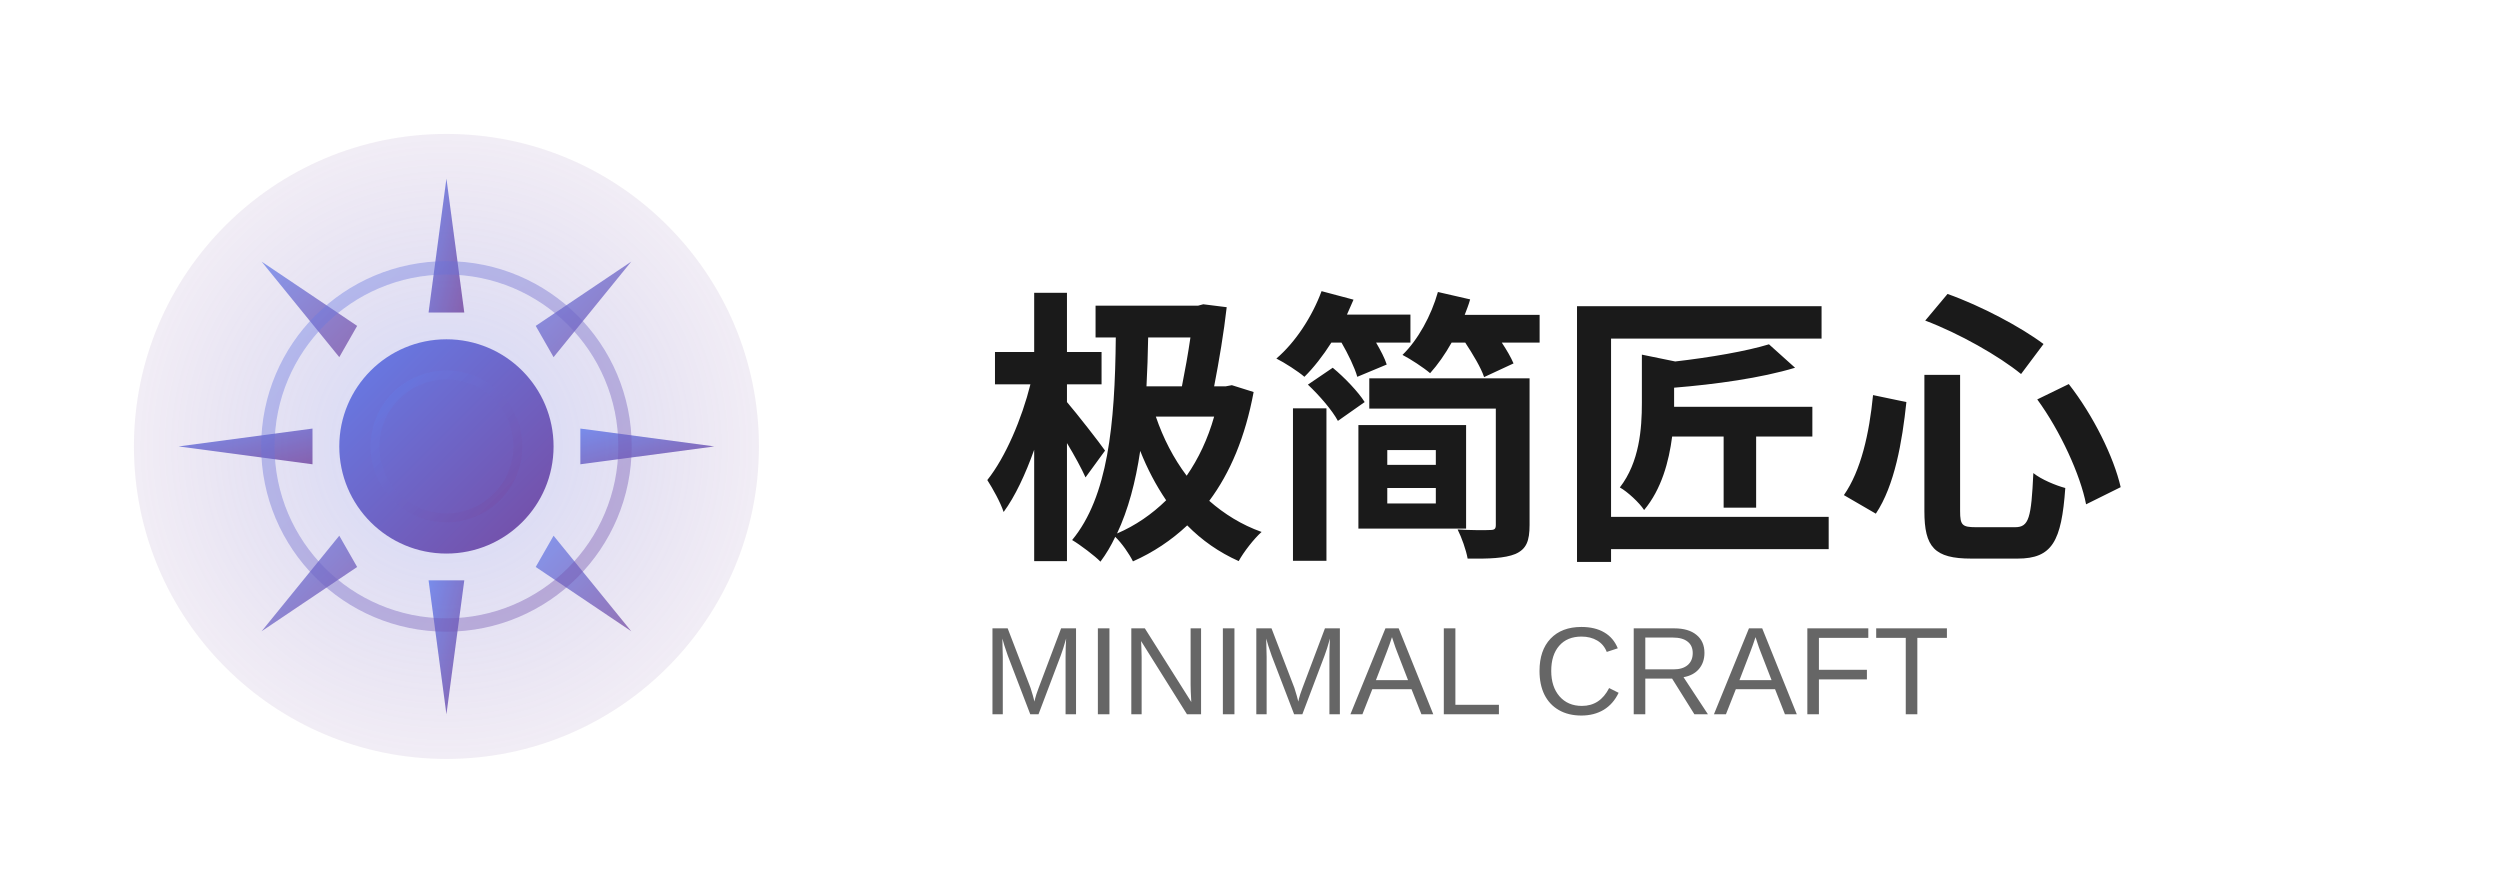
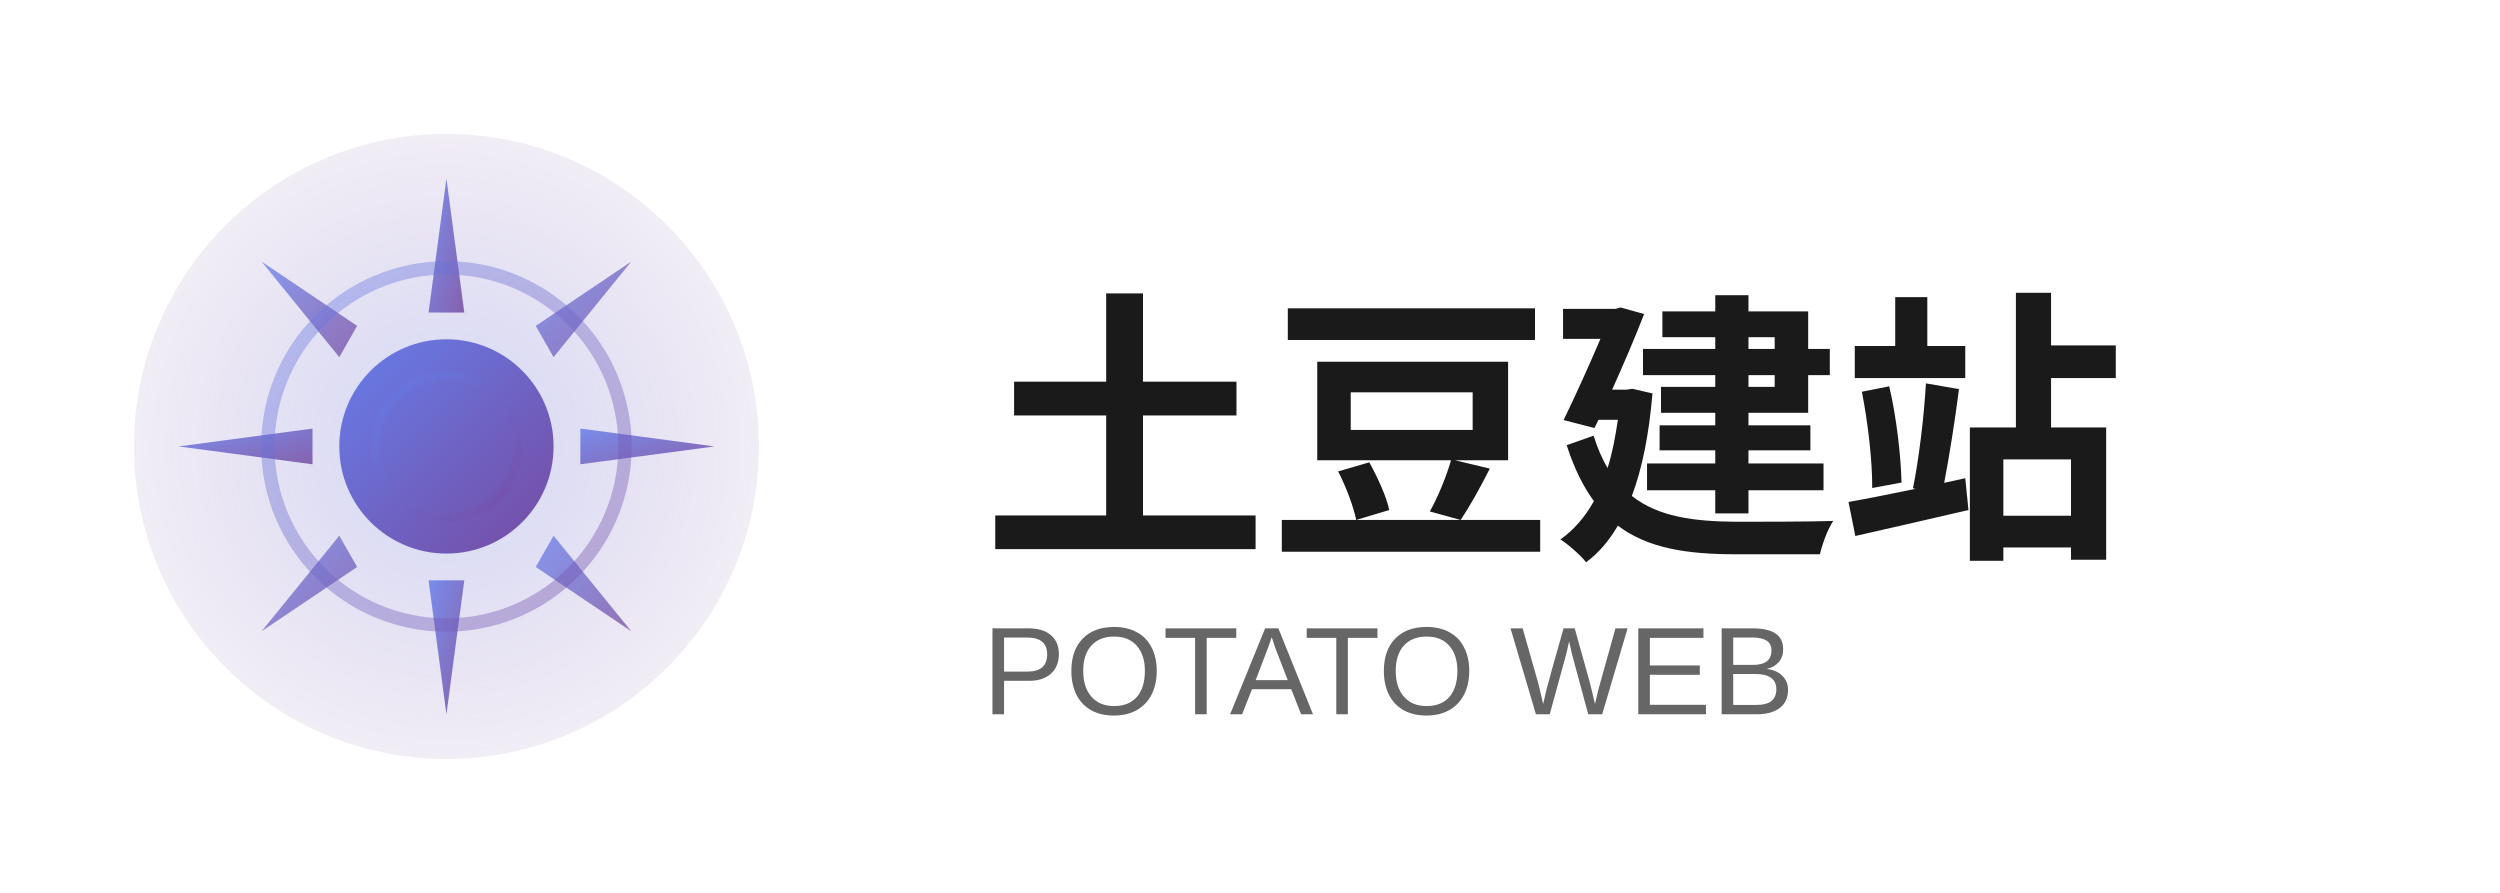
<svg xmlns="http://www.w3.org/2000/svg" viewBox="0 0 280 100">
  <defs>
    <linearGradient id="logoLightGradient" x1="0%" y1="0%" x2="100%" y2="100%">
      <stop offset="0%" style="stop-color:#667eea;stop-opacity:1" />
      <stop offset="100%" style="stop-color:#764ba2;stop-opacity:1" />
    </linearGradient>
    <radialGradient id="logoLightGlowGradient" cx="50%" cy="50%">
      <stop offset="0%" style="stop-color:#667eea;stop-opacity:0.3" />
      <stop offset="100%" style="stop-color:#764ba2;stop-opacity:0.1" />
    </radialGradient>
  </defs>
  <g id="icon">
    <circle cx="50" cy="50" r="35" fill="url(#logoLightGlowGradient)" />
    <circle cx="50" cy="50" r="12" fill="url(#logoLightGradient)" />
    <path d="M 50 20 L 52 35 L 48 35 Z" fill="url(#logoLightGradient)" opacity="0.85" />
    <path d="M 70.7 29.3 L 62 40 L 60 36.5 Z" fill="url(#logoLightGradient)" opacity="0.75" />
    <path d="M 80 50 L 65 52 L 65 48 Z" fill="url(#logoLightGradient)" opacity="0.85" />
    <path d="M 70.7 70.7 L 60 63.5 L 62 60 Z" fill="url(#logoLightGradient)" opacity="0.75" />
    <path d="M 50 80 L 48 65 L 52 65 Z" fill="url(#logoLightGradient)" opacity="0.85" />
    <path d="M 29.3 70.7 L 38 60 L 40 63.5 Z" fill="url(#logoLightGradient)" opacity="0.75" />
    <path d="M 20 50 L 35 48 L 35 52 Z" fill="url(#logoLightGradient)" opacity="0.85" />
    <path d="M 29.3 29.3 L 40 36.5 L 38 40 Z" fill="url(#logoLightGradient)" opacity="0.75" />
    <circle cx="50" cy="50" r="20" fill="none" stroke="url(#logoLightGradient)" stroke-width="1.5" opacity="0.4" />
    <circle cx="50" cy="50" r="8" fill="none" stroke="url(#logoLightGradient)" stroke-width="1" opacity="0.6" />
  </g>
  <text x="110" y="60" font-family="'PingFang SC', 'Microsoft YaHei', sans-serif" font-size="32" font-weight="600" fill="#1a1a1a">
-     极简匠心
+     土豆建站
  </text>
  <text x="110" y="80" font-family="Arial, sans-serif" font-size="14" font-weight="400" fill="#666666">
-     MINIMAL CRAFT
+     POTATO WEB
  </text>
</svg>
